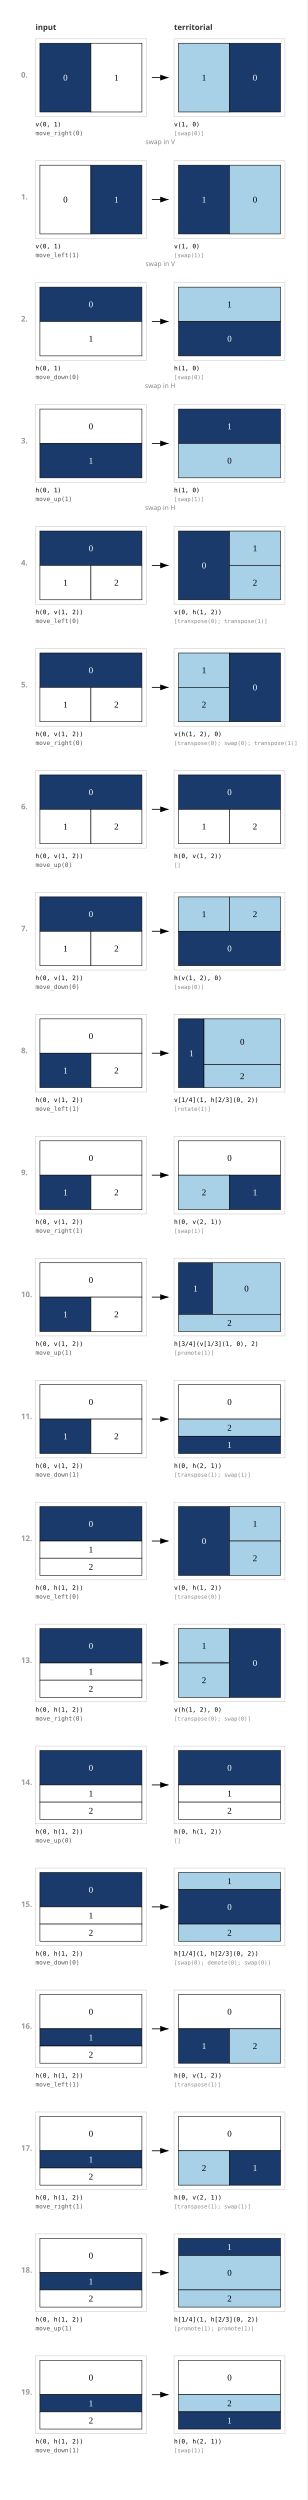
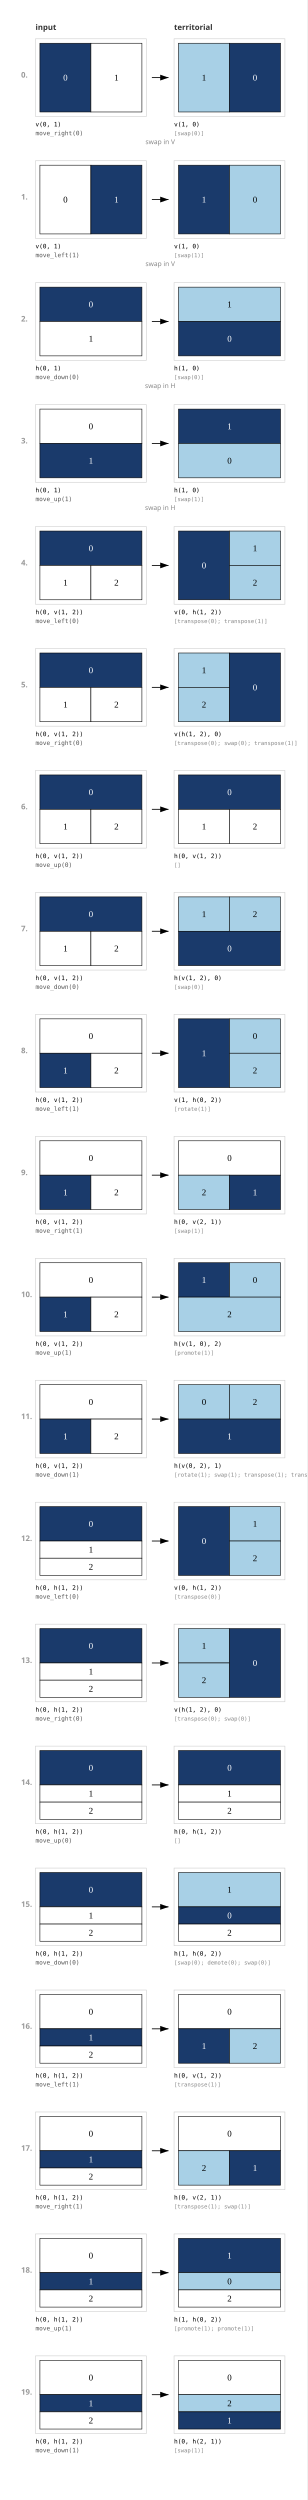
<svg xmlns="http://www.w3.org/2000/svg" width="554" height="4510">
  <rect width="554" height="4510" fill="white" />
  <defs>
    <marker id="arrow" markerWidth="10" markerHeight="7" refX="10" refY="3.5" orient="auto">
      <polygon points="0 0, 10 3.5, 0 7" fill="black" />
    </marker>
  </defs>
  <text x="64" y="54" font-size="14" font-weight="bold" font-family="sans-serif" fill="#333">input</text>
  <text x="314" y="54" font-size="14" font-weight="bold" font-family="sans-serif" fill="#333">territorial</text>
  <text x="38" y="140" font-size="14" font-weight="bold" font-family="sans-serif" fill="#999">0.</text>
  <rect x="64" y="70" width="200" height="140" fill="none" stroke="#ccc" stroke-width="1" />
  <rect x="72" y="78" width="92" height="124" fill="#1a3a6b" stroke="black" stroke-width="1" />
  <text x="118" y="140" text-anchor="middle" dominant-baseline="central" font-size="16" fill="white">0</text>
  <rect x="164" y="78" width="92" height="124" fill="white" stroke="black" stroke-width="1" />
  <text x="210" y="140" text-anchor="middle" dominant-baseline="central" font-size="16" fill="black">1</text>
  <line x1="274" y1="140" x2="304" y2="140" stroke="black" stroke-width="1.5" marker-end="url(#arrow)" />
  <rect x="314" y="70" width="200" height="140" fill="none" stroke="#ccc" stroke-width="1" />
  <rect x="322" y="78" width="92" height="124" fill="#a8d0e6" stroke="black" stroke-width="1" />
  <text x="368" y="140" text-anchor="middle" dominant-baseline="central" font-size="16" fill="black">1</text>
  <rect x="414" y="78" width="92" height="124" fill="#1a3a6b" stroke="black" stroke-width="1" />
  <text x="460" y="140" text-anchor="middle" dominant-baseline="central" font-size="16" fill="white">0</text>
  <text x="64" y="228" font-size="11" font-family="monospace">v(0, 1)</text>
  <text x="314" y="228" font-size="11" font-family="monospace">v(1, 0)</text>
  <text x="64" y="244" font-size="11" font-family="monospace" fill="#555">move_right(0)</text>
  <text x="314" y="244" font-size="10" font-family="monospace" fill="#888">[swap(0)]</text>
  <text x="289" y="260" text-anchor="middle" font-size="12" font-family="sans-serif" fill="#888">swap in V</text>
  <text x="38" y="360" font-size="14" font-weight="bold" font-family="sans-serif" fill="#999">1.</text>
  <rect x="64" y="290" width="200" height="140" fill="none" stroke="#ccc" stroke-width="1" />
  <rect x="72" y="298" width="92" height="124" fill="white" stroke="black" stroke-width="1" />
  <text x="118" y="360" text-anchor="middle" dominant-baseline="central" font-size="16" fill="black">0</text>
  <rect x="164" y="298" width="92" height="124" fill="#1a3a6b" stroke="black" stroke-width="1" />
  <text x="210" y="360" text-anchor="middle" dominant-baseline="central" font-size="16" fill="white">1</text>
  <line x1="274" y1="360" x2="304" y2="360" stroke="black" stroke-width="1.5" marker-end="url(#arrow)" />
  <rect x="314" y="290" width="200" height="140" fill="none" stroke="#ccc" stroke-width="1" />
  <rect x="322" y="298" width="92" height="124" fill="#1a3a6b" stroke="black" stroke-width="1" />
  <text x="368" y="360" text-anchor="middle" dominant-baseline="central" font-size="16" fill="white">1</text>
  <rect x="414" y="298" width="92" height="124" fill="#a8d0e6" stroke="black" stroke-width="1" />
  <text x="460" y="360" text-anchor="middle" dominant-baseline="central" font-size="16" fill="black">0</text>
  <text x="64" y="448" font-size="11" font-family="monospace">v(0, 1)</text>
  <text x="314" y="448" font-size="11" font-family="monospace">v(1, 0)</text>
  <text x="64" y="464" font-size="11" font-family="monospace" fill="#555">move_left(1)</text>
  <text x="314" y="464" font-size="10" font-family="monospace" fill="#888">[swap(1)]</text>
  <text x="289" y="480" text-anchor="middle" font-size="12" font-family="sans-serif" fill="#888">swap in V</text>
  <text x="38" y="580" font-size="14" font-weight="bold" font-family="sans-serif" fill="#999">2.</text>
  <rect x="64" y="510" width="200" height="140" fill="none" stroke="#ccc" stroke-width="1" />
  <rect x="72" y="518" width="184" height="62" fill="#1a3a6b" stroke="black" stroke-width="1" />
  <text x="164" y="549" text-anchor="middle" dominant-baseline="central" font-size="16" fill="white">0</text>
  <rect x="72" y="580" width="184" height="62" fill="white" stroke="black" stroke-width="1" />
  <text x="164" y="611" text-anchor="middle" dominant-baseline="central" font-size="16" fill="black">1</text>
  <line x1="274" y1="580" x2="304" y2="580" stroke="black" stroke-width="1.5" marker-end="url(#arrow)" />
  <rect x="314" y="510" width="200" height="140" fill="none" stroke="#ccc" stroke-width="1" />
  <rect x="322" y="518" width="184" height="62" fill="#a8d0e6" stroke="black" stroke-width="1" />
  <text x="414" y="549" text-anchor="middle" dominant-baseline="central" font-size="16" fill="black">1</text>
  <rect x="322" y="580" width="184" height="62" fill="#1a3a6b" stroke="black" stroke-width="1" />
  <text x="414" y="611" text-anchor="middle" dominant-baseline="central" font-size="16" fill="white">0</text>
  <text x="64" y="668" font-size="11" font-family="monospace">h(0, 1)</text>
  <text x="314" y="668" font-size="11" font-family="monospace">h(1, 0)</text>
  <text x="64" y="684" font-size="11" font-family="monospace" fill="#555">move_down(0)</text>
  <text x="314" y="684" font-size="10" font-family="monospace" fill="#888">[swap(0)]</text>
  <text x="289" y="700" text-anchor="middle" font-size="12" font-family="sans-serif" fill="#888">swap in H</text>
  <text x="38" y="800" font-size="14" font-weight="bold" font-family="sans-serif" fill="#999">3.</text>
  <rect x="64" y="730" width="200" height="140" fill="none" stroke="#ccc" stroke-width="1" />
  <rect x="72" y="738" width="184" height="62" fill="white" stroke="black" stroke-width="1" />
  <text x="164" y="769" text-anchor="middle" dominant-baseline="central" font-size="16" fill="black">0</text>
  <rect x="72" y="800" width="184" height="62" fill="#1a3a6b" stroke="black" stroke-width="1" />
  <text x="164" y="831" text-anchor="middle" dominant-baseline="central" font-size="16" fill="white">1</text>
  <line x1="274" y1="800" x2="304" y2="800" stroke="black" stroke-width="1.5" marker-end="url(#arrow)" />
  <rect x="314" y="730" width="200" height="140" fill="none" stroke="#ccc" stroke-width="1" />
  <rect x="322" y="738" width="184" height="62" fill="#1a3a6b" stroke="black" stroke-width="1" />
  <text x="414" y="769" text-anchor="middle" dominant-baseline="central" font-size="16" fill="white">1</text>
  <rect x="322" y="800" width="184" height="62" fill="#a8d0e6" stroke="black" stroke-width="1" />
  <text x="414" y="831" text-anchor="middle" dominant-baseline="central" font-size="16" fill="black">0</text>
  <text x="64" y="888" font-size="11" font-family="monospace">h(0, 1)</text>
  <text x="314" y="888" font-size="11" font-family="monospace">h(1, 0)</text>
  <text x="64" y="904" font-size="11" font-family="monospace" fill="#555">move_up(1)</text>
  <text x="314" y="904" font-size="10" font-family="monospace" fill="#888">[swap(1)]</text>
  <text x="289" y="920" text-anchor="middle" font-size="12" font-family="sans-serif" fill="#888">swap in H</text>
  <text x="38" y="1020" font-size="14" font-weight="bold" font-family="sans-serif" fill="#999">4.</text>
  <rect x="64" y="950" width="200" height="140" fill="none" stroke="#ccc" stroke-width="1" />
  <rect x="72" y="958" width="184" height="62" fill="#1a3a6b" stroke="black" stroke-width="1" />
  <text x="164" y="989" text-anchor="middle" dominant-baseline="central" font-size="16" fill="white">0</text>
  <rect x="72" y="1020" width="92" height="62" fill="white" stroke="black" stroke-width="1" />
  <text x="118" y="1051" text-anchor="middle" dominant-baseline="central" font-size="16" fill="black">1</text>
  <rect x="164" y="1020" width="92" height="62" fill="white" stroke="black" stroke-width="1" />
  <text x="210" y="1051" text-anchor="middle" dominant-baseline="central" font-size="16" fill="black">2</text>
  <line x1="274" y1="1020" x2="304" y2="1020" stroke="black" stroke-width="1.5" marker-end="url(#arrow)" />
  <rect x="314" y="950" width="200" height="140" fill="none" stroke="#ccc" stroke-width="1" />
  <rect x="322" y="958" width="92" height="124" fill="#1a3a6b" stroke="black" stroke-width="1" />
  <text x="368" y="1020" text-anchor="middle" dominant-baseline="central" font-size="16" fill="white">0</text>
  <rect x="414" y="958" width="92" height="62" fill="#a8d0e6" stroke="black" stroke-width="1" />
  <text x="460" y="989" text-anchor="middle" dominant-baseline="central" font-size="16" fill="black">1</text>
  <rect x="414" y="1020" width="92" height="62" fill="#a8d0e6" stroke="black" stroke-width="1" />
  <text x="460" y="1051" text-anchor="middle" dominant-baseline="central" font-size="16" fill="black">2</text>
  <text x="64" y="1108" font-size="11" font-family="monospace">h(0, v(1, 2))</text>
  <text x="314" y="1108" font-size="11" font-family="monospace">v(0, h(1, 2))</text>
  <text x="64" y="1124" font-size="11" font-family="monospace" fill="#555">move_left(0)</text>
  <text x="314" y="1124" font-size="10" font-family="monospace" fill="#888">[transpose(0); transpose(1)]</text>
  <text x="38" y="1240" font-size="14" font-weight="bold" font-family="sans-serif" fill="#999">5.</text>
  <rect x="64" y="1170" width="200" height="140" fill="none" stroke="#ccc" stroke-width="1" />
  <rect x="72" y="1178" width="184" height="62" fill="#1a3a6b" stroke="black" stroke-width="1" />
  <text x="164" y="1209" text-anchor="middle" dominant-baseline="central" font-size="16" fill="white">0</text>
  <rect x="72" y="1240" width="92" height="62" fill="white" stroke="black" stroke-width="1" />
  <text x="118" y="1271" text-anchor="middle" dominant-baseline="central" font-size="16" fill="black">1</text>
  <rect x="164" y="1240" width="92" height="62" fill="white" stroke="black" stroke-width="1" />
  <text x="210" y="1271" text-anchor="middle" dominant-baseline="central" font-size="16" fill="black">2</text>
  <line x1="274" y1="1240" x2="304" y2="1240" stroke="black" stroke-width="1.5" marker-end="url(#arrow)" />
  <rect x="314" y="1170" width="200" height="140" fill="none" stroke="#ccc" stroke-width="1" />
  <rect x="322" y="1178" width="92" height="62" fill="#a8d0e6" stroke="black" stroke-width="1" />
  <text x="368" y="1209" text-anchor="middle" dominant-baseline="central" font-size="16" fill="black">1</text>
  <rect x="322" y="1240" width="92" height="62" fill="#a8d0e6" stroke="black" stroke-width="1" />
  <text x="368" y="1271" text-anchor="middle" dominant-baseline="central" font-size="16" fill="black">2</text>
  <rect x="414" y="1178" width="92" height="124" fill="#1a3a6b" stroke="black" stroke-width="1" />
  <text x="460" y="1240" text-anchor="middle" dominant-baseline="central" font-size="16" fill="white">0</text>
  <text x="64" y="1328" font-size="11" font-family="monospace">h(0, v(1, 2))</text>
  <text x="314" y="1328" font-size="11" font-family="monospace">v(h(1, 2), 0)</text>
  <text x="64" y="1344" font-size="11" font-family="monospace" fill="#555">move_right(0)</text>
  <text x="314" y="1344" font-size="10" font-family="monospace" fill="#888">[transpose(0); swap(0); transpose(1)]</text>
  <text x="38" y="1460" font-size="14" font-weight="bold" font-family="sans-serif" fill="#999">6.</text>
  <rect x="64" y="1390" width="200" height="140" fill="none" stroke="#ccc" stroke-width="1" />
  <rect x="72" y="1398" width="184" height="62" fill="#1a3a6b" stroke="black" stroke-width="1" />
  <text x="164" y="1429" text-anchor="middle" dominant-baseline="central" font-size="16" fill="white">0</text>
  <rect x="72" y="1460" width="92" height="62" fill="white" stroke="black" stroke-width="1" />
  <text x="118" y="1491" text-anchor="middle" dominant-baseline="central" font-size="16" fill="black">1</text>
  <rect x="164" y="1460" width="92" height="62" fill="white" stroke="black" stroke-width="1" />
  <text x="210" y="1491" text-anchor="middle" dominant-baseline="central" font-size="16" fill="black">2</text>
  <line x1="274" y1="1460" x2="304" y2="1460" stroke="black" stroke-width="1.5" marker-end="url(#arrow)" />
  <rect x="314" y="1390" width="200" height="140" fill="none" stroke="#ccc" stroke-width="1" />
  <rect x="322" y="1398" width="184" height="62" fill="#1a3a6b" stroke="black" stroke-width="1" />
  <text x="414" y="1429" text-anchor="middle" dominant-baseline="central" font-size="16" fill="white">0</text>
  <rect x="322" y="1460" width="92" height="62" fill="white" stroke="black" stroke-width="1" />
  <text x="368" y="1491" text-anchor="middle" dominant-baseline="central" font-size="16" fill="black">1</text>
  <rect x="414" y="1460" width="92" height="62" fill="white" stroke="black" stroke-width="1" />
  <text x="460" y="1491" text-anchor="middle" dominant-baseline="central" font-size="16" fill="black">2</text>
  <text x="64" y="1548" font-size="11" font-family="monospace">h(0, v(1, 2))</text>
  <text x="314" y="1548" font-size="11" font-family="monospace">h(0, v(1, 2))</text>
  <text x="64" y="1564" font-size="11" font-family="monospace" fill="#555">move_up(0)</text>
  <text x="314" y="1564" font-size="10" font-family="monospace" fill="#888">[]</text>
  <text x="38" y="1680" font-size="14" font-weight="bold" font-family="sans-serif" fill="#999">7.</text>
  <rect x="64" y="1610" width="200" height="140" fill="none" stroke="#ccc" stroke-width="1" />
  <rect x="72" y="1618" width="184" height="62" fill="#1a3a6b" stroke="black" stroke-width="1" />
  <text x="164" y="1649" text-anchor="middle" dominant-baseline="central" font-size="16" fill="white">0</text>
  <rect x="72" y="1680" width="92" height="62" fill="white" stroke="black" stroke-width="1" />
  <text x="118" y="1711" text-anchor="middle" dominant-baseline="central" font-size="16" fill="black">1</text>
  <rect x="164" y="1680" width="92" height="62" fill="white" stroke="black" stroke-width="1" />
  <text x="210" y="1711" text-anchor="middle" dominant-baseline="central" font-size="16" fill="black">2</text>
  <line x1="274" y1="1680" x2="304" y2="1680" stroke="black" stroke-width="1.5" marker-end="url(#arrow)" />
  <rect x="314" y="1610" width="200" height="140" fill="none" stroke="#ccc" stroke-width="1" />
  <rect x="322" y="1618" width="92" height="62" fill="#a8d0e6" stroke="black" stroke-width="1" />
  <text x="368" y="1649" text-anchor="middle" dominant-baseline="central" font-size="16" fill="black">1</text>
  <rect x="414" y="1618" width="92" height="62" fill="#a8d0e6" stroke="black" stroke-width="1" />
  <text x="460" y="1649" text-anchor="middle" dominant-baseline="central" font-size="16" fill="black">2</text>
  <rect x="322" y="1680" width="184" height="62" fill="#1a3a6b" stroke="black" stroke-width="1" />
  <text x="414" y="1711" text-anchor="middle" dominant-baseline="central" font-size="16" fill="white">0</text>
  <text x="64" y="1768" font-size="11" font-family="monospace">h(0, v(1, 2))</text>
  <text x="314" y="1768" font-size="11" font-family="monospace">h(v(1, 2), 0)</text>
  <text x="64" y="1784" font-size="11" font-family="monospace" fill="#555">move_down(0)</text>
  <text x="314" y="1784" font-size="10" font-family="monospace" fill="#888">[swap(0)]</text>
  <text x="38" y="1900" font-size="14" font-weight="bold" font-family="sans-serif" fill="#999">8.</text>
  <rect x="64" y="1830" width="200" height="140" fill="none" stroke="#ccc" stroke-width="1" />
  <rect x="72" y="1838" width="184" height="62" fill="white" stroke="black" stroke-width="1" />
  <text x="164" y="1869" text-anchor="middle" dominant-baseline="central" font-size="16" fill="black">0</text>
  <rect x="72" y="1900" width="92" height="62" fill="#1a3a6b" stroke="black" stroke-width="1" />
  <text x="118" y="1931" text-anchor="middle" dominant-baseline="central" font-size="16" fill="white">1</text>
  <rect x="164" y="1900" width="92" height="62" fill="white" stroke="black" stroke-width="1" />
  <text x="210" y="1931" text-anchor="middle" dominant-baseline="central" font-size="16" fill="black">2</text>
  <line x1="274" y1="1900" x2="304" y2="1900" stroke="black" stroke-width="1.5" marker-end="url(#arrow)" />
  <rect x="314" y="1830" width="200" height="140" fill="none" stroke="#ccc" stroke-width="1" />
-   <rect x="322" y="1838" width="46" height="124" fill="#1a3a6b" stroke="black" stroke-width="1" />
-   <text x="345" y="1900" text-anchor="middle" dominant-baseline="central" font-size="16" fill="white">1</text>
-   <rect x="368" y="1838" width="138" height="82.667" fill="#a8d0e6" stroke="black" stroke-width="1" />
-   <text x="437" y="1879.33" text-anchor="middle" dominant-baseline="central" font-size="16" fill="black">0</text>
-   <rect x="368" y="1920.67" width="138" height="41.333" fill="#a8d0e6" stroke="black" stroke-width="1" />
-   <text x="437" y="1941.33" text-anchor="middle" dominant-baseline="central" font-size="16" fill="black">2</text>
+   <rect x="322" y="1838" width="92" height="124" fill="#1a3a6b" stroke="black" stroke-width="1" />
+   <text x="368" y="1900" text-anchor="middle" dominant-baseline="central" font-size="16" fill="white">1</text>
+   <rect x="414" y="1838" width="92" height="62" fill="#a8d0e6" stroke="black" stroke-width="1" />
+   <text x="460" y="1869" text-anchor="middle" dominant-baseline="central" font-size="16" fill="black">0</text>
+   <rect x="414" y="1900" width="92" height="62" fill="#a8d0e6" stroke="black" stroke-width="1" />
+   <text x="460" y="1931" text-anchor="middle" dominant-baseline="central" font-size="16" fill="black">2</text>
  <text x="64" y="1988" font-size="11" font-family="monospace">h(0, v(1, 2))</text>
-   <text x="314" y="1988" font-size="11" font-family="monospace">v[1/4](1, h[2/3](0, 2))</text>
+   <text x="314" y="1988" font-size="11" font-family="monospace">v(1, h(0, 2))</text>
  <text x="64" y="2004" font-size="11" font-family="monospace" fill="#555">move_left(1)</text>
  <text x="314" y="2004" font-size="10" font-family="monospace" fill="#888">[rotate(1)]</text>
  <text x="38" y="2120" font-size="14" font-weight="bold" font-family="sans-serif" fill="#999">9.</text>
  <rect x="64" y="2050" width="200" height="140" fill="none" stroke="#ccc" stroke-width="1" />
  <rect x="72" y="2058" width="184" height="62" fill="white" stroke="black" stroke-width="1" />
  <text x="164" y="2089" text-anchor="middle" dominant-baseline="central" font-size="16" fill="black">0</text>
  <rect x="72" y="2120" width="92" height="62" fill="#1a3a6b" stroke="black" stroke-width="1" />
  <text x="118" y="2151" text-anchor="middle" dominant-baseline="central" font-size="16" fill="white">1</text>
  <rect x="164" y="2120" width="92" height="62" fill="white" stroke="black" stroke-width="1" />
  <text x="210" y="2151" text-anchor="middle" dominant-baseline="central" font-size="16" fill="black">2</text>
  <line x1="274" y1="2120" x2="304" y2="2120" stroke="black" stroke-width="1.5" marker-end="url(#arrow)" />
  <rect x="314" y="2050" width="200" height="140" fill="none" stroke="#ccc" stroke-width="1" />
  <rect x="322" y="2058" width="184" height="62" fill="white" stroke="black" stroke-width="1" />
  <text x="414" y="2089" text-anchor="middle" dominant-baseline="central" font-size="16" fill="black">0</text>
  <rect x="322" y="2120" width="92" height="62" fill="#a8d0e6" stroke="black" stroke-width="1" />
  <text x="368" y="2151" text-anchor="middle" dominant-baseline="central" font-size="16" fill="black">2</text>
  <rect x="414" y="2120" width="92" height="62" fill="#1a3a6b" stroke="black" stroke-width="1" />
  <text x="460" y="2151" text-anchor="middle" dominant-baseline="central" font-size="16" fill="white">1</text>
  <text x="64" y="2208" font-size="11" font-family="monospace">h(0, v(1, 2))</text>
  <text x="314" y="2208" font-size="11" font-family="monospace">h(0, v(2, 1))</text>
  <text x="64" y="2224" font-size="11" font-family="monospace" fill="#555">move_right(1)</text>
  <text x="314" y="2224" font-size="10" font-family="monospace" fill="#888">[swap(1)]</text>
  <text x="38" y="2340" font-size="14" font-weight="bold" font-family="sans-serif" fill="#999">10.</text>
  <rect x="64" y="2270" width="200" height="140" fill="none" stroke="#ccc" stroke-width="1" />
  <rect x="72" y="2278" width="184" height="62" fill="white" stroke="black" stroke-width="1" />
  <text x="164" y="2309" text-anchor="middle" dominant-baseline="central" font-size="16" fill="black">0</text>
  <rect x="72" y="2340" width="92" height="62" fill="#1a3a6b" stroke="black" stroke-width="1" />
  <text x="118" y="2371" text-anchor="middle" dominant-baseline="central" font-size="16" fill="white">1</text>
  <rect x="164" y="2340" width="92" height="62" fill="white" stroke="black" stroke-width="1" />
  <text x="210" y="2371" text-anchor="middle" dominant-baseline="central" font-size="16" fill="black">2</text>
  <line x1="274" y1="2340" x2="304" y2="2340" stroke="black" stroke-width="1.5" marker-end="url(#arrow)" />
  <rect x="314" y="2270" width="200" height="140" fill="none" stroke="#ccc" stroke-width="1" />
-   <rect x="322" y="2278" width="61.333" height="93" fill="#1a3a6b" stroke="black" stroke-width="1" />
-   <text x="352.667" y="2324.5" text-anchor="middle" dominant-baseline="central" font-size="16" fill="white">1</text>
-   <rect x="383.333" y="2278" width="122.667" height="93" fill="#a8d0e6" stroke="black" stroke-width="1" />
-   <text x="444.667" y="2324.5" text-anchor="middle" dominant-baseline="central" font-size="16" fill="black">0</text>
-   <rect x="322" y="2371" width="184" height="31" fill="#a8d0e6" stroke="black" stroke-width="1" />
-   <text x="414" y="2386.5" text-anchor="middle" dominant-baseline="central" font-size="16" fill="black">2</text>
+   <rect x="322" y="2278" width="92" height="62" fill="#1a3a6b" stroke="black" stroke-width="1" />
+   <text x="368" y="2309" text-anchor="middle" dominant-baseline="central" font-size="16" fill="white">1</text>
+   <rect x="414" y="2278" width="92" height="62" fill="#a8d0e6" stroke="black" stroke-width="1" />
+   <text x="460" y="2309" text-anchor="middle" dominant-baseline="central" font-size="16" fill="black">0</text>
+   <rect x="322" y="2340" width="184" height="62" fill="#a8d0e6" stroke="black" stroke-width="1" />
+   <text x="414" y="2371" text-anchor="middle" dominant-baseline="central" font-size="16" fill="black">2</text>
  <text x="64" y="2428" font-size="11" font-family="monospace">h(0, v(1, 2))</text>
-   <text x="314" y="2428" font-size="11" font-family="monospace">h[3/4](v[1/3](1, 0), 2)</text>
+   <text x="314" y="2428" font-size="11" font-family="monospace">h(v(1, 0), 2)</text>
  <text x="64" y="2444" font-size="11" font-family="monospace" fill="#555">move_up(1)</text>
  <text x="314" y="2444" font-size="10" font-family="monospace" fill="#888">[promote(1)]</text>
  <text x="38" y="2560" font-size="14" font-weight="bold" font-family="sans-serif" fill="#999">11.</text>
  <rect x="64" y="2490" width="200" height="140" fill="none" stroke="#ccc" stroke-width="1" />
  <rect x="72" y="2498" width="184" height="62" fill="white" stroke="black" stroke-width="1" />
  <text x="164" y="2529" text-anchor="middle" dominant-baseline="central" font-size="16" fill="black">0</text>
  <rect x="72" y="2560" width="92" height="62" fill="#1a3a6b" stroke="black" stroke-width="1" />
  <text x="118" y="2591" text-anchor="middle" dominant-baseline="central" font-size="16" fill="white">1</text>
  <rect x="164" y="2560" width="92" height="62" fill="white" stroke="black" stroke-width="1" />
  <text x="210" y="2591" text-anchor="middle" dominant-baseline="central" font-size="16" fill="black">2</text>
  <line x1="274" y1="2560" x2="304" y2="2560" stroke="black" stroke-width="1.5" marker-end="url(#arrow)" />
  <rect x="314" y="2490" width="200" height="140" fill="none" stroke="#ccc" stroke-width="1" />
-   <rect x="322" y="2498" width="184" height="62" fill="white" stroke="black" stroke-width="1" />
-   <text x="414" y="2529" text-anchor="middle" dominant-baseline="central" font-size="16" fill="black">0</text>
-   <rect x="322" y="2560" width="184" height="31" fill="#a8d0e6" stroke="black" stroke-width="1" />
-   <text x="414" y="2575.5" text-anchor="middle" dominant-baseline="central" font-size="16" fill="black">2</text>
-   <rect x="322" y="2591" width="184" height="31" fill="#1a3a6b" stroke="black" stroke-width="1" />
-   <text x="414" y="2606.5" text-anchor="middle" dominant-baseline="central" font-size="16" fill="white">1</text>
+   <rect x="322" y="2498" width="92" height="62" fill="#a8d0e6" stroke="black" stroke-width="1" />
+   <text x="368" y="2529" text-anchor="middle" dominant-baseline="central" font-size="16" fill="black">0</text>
+   <rect x="414" y="2498" width="92" height="62" fill="#a8d0e6" stroke="black" stroke-width="1" />
+   <text x="460" y="2529" text-anchor="middle" dominant-baseline="central" font-size="16" fill="black">2</text>
+   <rect x="322" y="2560" width="184" height="62" fill="#1a3a6b" stroke="black" stroke-width="1" />
+   <text x="414" y="2591" text-anchor="middle" dominant-baseline="central" font-size="16" fill="white">1</text>
  <text x="64" y="2648" font-size="11" font-family="monospace">h(0, v(1, 2))</text>
-   <text x="314" y="2648" font-size="11" font-family="monospace">h(0, h(2, 1))</text>
+   <text x="314" y="2648" font-size="11" font-family="monospace">h(v(0, 2), 1)</text>
  <text x="64" y="2664" font-size="11" font-family="monospace" fill="#555">move_down(1)</text>
-   <text x="314" y="2664" font-size="10" font-family="monospace" fill="#888">[transpose(1); swap(1)]</text>
+   <text x="314" y="2664" font-size="10" font-family="monospace" fill="#888">[rotate(1); swap(1); transpose(1); transpose(0)]</text>
  <text x="38" y="2780" font-size="14" font-weight="bold" font-family="sans-serif" fill="#999">12.</text>
  <rect x="64" y="2710" width="200" height="140" fill="none" stroke="#ccc" stroke-width="1" />
  <rect x="72" y="2718" width="184" height="62" fill="#1a3a6b" stroke="black" stroke-width="1" />
  <text x="164" y="2749" text-anchor="middle" dominant-baseline="central" font-size="16" fill="white">0</text>
  <rect x="72" y="2780" width="184" height="31" fill="white" stroke="black" stroke-width="1" />
  <text x="164" y="2795.5" text-anchor="middle" dominant-baseline="central" font-size="16" fill="black">1</text>
  <rect x="72" y="2811" width="184" height="31" fill="white" stroke="black" stroke-width="1" />
  <text x="164" y="2826.5" text-anchor="middle" dominant-baseline="central" font-size="16" fill="black">2</text>
  <line x1="274" y1="2780" x2="304" y2="2780" stroke="black" stroke-width="1.5" marker-end="url(#arrow)" />
  <rect x="314" y="2710" width="200" height="140" fill="none" stroke="#ccc" stroke-width="1" />
  <rect x="322" y="2718" width="92" height="124" fill="#1a3a6b" stroke="black" stroke-width="1" />
  <text x="368" y="2780" text-anchor="middle" dominant-baseline="central" font-size="16" fill="white">0</text>
  <rect x="414" y="2718" width="92" height="62" fill="#a8d0e6" stroke="black" stroke-width="1" />
  <text x="460" y="2749" text-anchor="middle" dominant-baseline="central" font-size="16" fill="black">1</text>
  <rect x="414" y="2780" width="92" height="62" fill="#a8d0e6" stroke="black" stroke-width="1" />
  <text x="460" y="2811" text-anchor="middle" dominant-baseline="central" font-size="16" fill="black">2</text>
  <text x="64" y="2868" font-size="11" font-family="monospace">h(0, h(1, 2))</text>
  <text x="314" y="2868" font-size="11" font-family="monospace">v(0, h(1, 2))</text>
  <text x="64" y="2884" font-size="11" font-family="monospace" fill="#555">move_left(0)</text>
  <text x="314" y="2884" font-size="10" font-family="monospace" fill="#888">[transpose(0)]</text>
  <text x="38" y="3000" font-size="14" font-weight="bold" font-family="sans-serif" fill="#999">13.</text>
  <rect x="64" y="2930" width="200" height="140" fill="none" stroke="#ccc" stroke-width="1" />
  <rect x="72" y="2938" width="184" height="62" fill="#1a3a6b" stroke="black" stroke-width="1" />
  <text x="164" y="2969" text-anchor="middle" dominant-baseline="central" font-size="16" fill="white">0</text>
  <rect x="72" y="3000" width="184" height="31" fill="white" stroke="black" stroke-width="1" />
  <text x="164" y="3015.5" text-anchor="middle" dominant-baseline="central" font-size="16" fill="black">1</text>
  <rect x="72" y="3031" width="184" height="31" fill="white" stroke="black" stroke-width="1" />
  <text x="164" y="3046.5" text-anchor="middle" dominant-baseline="central" font-size="16" fill="black">2</text>
  <line x1="274" y1="3000" x2="304" y2="3000" stroke="black" stroke-width="1.5" marker-end="url(#arrow)" />
  <rect x="314" y="2930" width="200" height="140" fill="none" stroke="#ccc" stroke-width="1" />
  <rect x="322" y="2938" width="92" height="62" fill="#a8d0e6" stroke="black" stroke-width="1" />
  <text x="368" y="2969" text-anchor="middle" dominant-baseline="central" font-size="16" fill="black">1</text>
  <rect x="322" y="3000" width="92" height="62" fill="#a8d0e6" stroke="black" stroke-width="1" />
  <text x="368" y="3031" text-anchor="middle" dominant-baseline="central" font-size="16" fill="black">2</text>
  <rect x="414" y="2938" width="92" height="124" fill="#1a3a6b" stroke="black" stroke-width="1" />
  <text x="460" y="3000" text-anchor="middle" dominant-baseline="central" font-size="16" fill="white">0</text>
  <text x="64" y="3088" font-size="11" font-family="monospace">h(0, h(1, 2))</text>
  <text x="314" y="3088" font-size="11" font-family="monospace">v(h(1, 2), 0)</text>
  <text x="64" y="3104" font-size="11" font-family="monospace" fill="#555">move_right(0)</text>
  <text x="314" y="3104" font-size="10" font-family="monospace" fill="#888">[transpose(0); swap(0)]</text>
  <text x="38" y="3220" font-size="14" font-weight="bold" font-family="sans-serif" fill="#999">14.</text>
  <rect x="64" y="3150" width="200" height="140" fill="none" stroke="#ccc" stroke-width="1" />
  <rect x="72" y="3158" width="184" height="62" fill="#1a3a6b" stroke="black" stroke-width="1" />
  <text x="164" y="3189" text-anchor="middle" dominant-baseline="central" font-size="16" fill="white">0</text>
  <rect x="72" y="3220" width="184" height="31" fill="white" stroke="black" stroke-width="1" />
  <text x="164" y="3235.5" text-anchor="middle" dominant-baseline="central" font-size="16" fill="black">1</text>
  <rect x="72" y="3251" width="184" height="31" fill="white" stroke="black" stroke-width="1" />
  <text x="164" y="3266.5" text-anchor="middle" dominant-baseline="central" font-size="16" fill="black">2</text>
  <line x1="274" y1="3220" x2="304" y2="3220" stroke="black" stroke-width="1.5" marker-end="url(#arrow)" />
  <rect x="314" y="3150" width="200" height="140" fill="none" stroke="#ccc" stroke-width="1" />
  <rect x="322" y="3158" width="184" height="62" fill="#1a3a6b" stroke="black" stroke-width="1" />
  <text x="414" y="3189" text-anchor="middle" dominant-baseline="central" font-size="16" fill="white">0</text>
  <rect x="322" y="3220" width="184" height="31" fill="white" stroke="black" stroke-width="1" />
  <text x="414" y="3235.5" text-anchor="middle" dominant-baseline="central" font-size="16" fill="black">1</text>
  <rect x="322" y="3251" width="184" height="31" fill="white" stroke="black" stroke-width="1" />
  <text x="414" y="3266.5" text-anchor="middle" dominant-baseline="central" font-size="16" fill="black">2</text>
  <text x="64" y="3308" font-size="11" font-family="monospace">h(0, h(1, 2))</text>
  <text x="314" y="3308" font-size="11" font-family="monospace">h(0, h(1, 2))</text>
  <text x="64" y="3324" font-size="11" font-family="monospace" fill="#555">move_up(0)</text>
  <text x="314" y="3324" font-size="10" font-family="monospace" fill="#888">[]</text>
  <text x="38" y="3440" font-size="14" font-weight="bold" font-family="sans-serif" fill="#999">15.</text>
  <rect x="64" y="3370" width="200" height="140" fill="none" stroke="#ccc" stroke-width="1" />
  <rect x="72" y="3378" width="184" height="62" fill="#1a3a6b" stroke="black" stroke-width="1" />
  <text x="164" y="3409" text-anchor="middle" dominant-baseline="central" font-size="16" fill="white">0</text>
  <rect x="72" y="3440" width="184" height="31" fill="white" stroke="black" stroke-width="1" />
  <text x="164" y="3455.5" text-anchor="middle" dominant-baseline="central" font-size="16" fill="black">1</text>
  <rect x="72" y="3471" width="184" height="31" fill="white" stroke="black" stroke-width="1" />
  <text x="164" y="3486.5" text-anchor="middle" dominant-baseline="central" font-size="16" fill="black">2</text>
  <line x1="274" y1="3440" x2="304" y2="3440" stroke="black" stroke-width="1.5" marker-end="url(#arrow)" />
  <rect x="314" y="3370" width="200" height="140" fill="none" stroke="#ccc" stroke-width="1" />
-   <rect x="322" y="3378" width="184" height="31" fill="#a8d0e6" stroke="black" stroke-width="1" />
-   <text x="414" y="3393.5" text-anchor="middle" dominant-baseline="central" font-size="16" fill="black">1</text>
-   <rect x="322" y="3409" width="184" height="62" fill="#1a3a6b" stroke="black" stroke-width="1" />
-   <text x="414" y="3440" text-anchor="middle" dominant-baseline="central" font-size="16" fill="white">0</text>
-   <rect x="322" y="3471" width="184" height="31" fill="#a8d0e6" stroke="black" stroke-width="1" />
+   <rect x="322" y="3378" width="184" height="62" fill="#a8d0e6" stroke="black" stroke-width="1" />
+   <text x="414" y="3409" text-anchor="middle" dominant-baseline="central" font-size="16" fill="black">1</text>
+   <rect x="322" y="3440" width="184" height="31" fill="#1a3a6b" stroke="black" stroke-width="1" />
+   <text x="414" y="3455.5" text-anchor="middle" dominant-baseline="central" font-size="16" fill="white">0</text>
+   <rect x="322" y="3471" width="184" height="31" fill="white" stroke="black" stroke-width="1" />
  <text x="414" y="3486.5" text-anchor="middle" dominant-baseline="central" font-size="16" fill="black">2</text>
  <text x="64" y="3528" font-size="11" font-family="monospace">h(0, h(1, 2))</text>
-   <text x="314" y="3528" font-size="11" font-family="monospace">h[1/4](1, h[2/3](0, 2))</text>
+   <text x="314" y="3528" font-size="11" font-family="monospace">h(1, h(0, 2))</text>
  <text x="64" y="3544" font-size="11" font-family="monospace" fill="#555">move_down(0)</text>
  <text x="314" y="3544" font-size="10" font-family="monospace" fill="#888">[swap(0); demote(0); swap(0)]</text>
  <text x="38" y="3660" font-size="14" font-weight="bold" font-family="sans-serif" fill="#999">16.</text>
  <rect x="64" y="3590" width="200" height="140" fill="none" stroke="#ccc" stroke-width="1" />
  <rect x="72" y="3598" width="184" height="62" fill="white" stroke="black" stroke-width="1" />
  <text x="164" y="3629" text-anchor="middle" dominant-baseline="central" font-size="16" fill="black">0</text>
  <rect x="72" y="3660" width="184" height="31" fill="#1a3a6b" stroke="black" stroke-width="1" />
  <text x="164" y="3675.5" text-anchor="middle" dominant-baseline="central" font-size="16" fill="white">1</text>
  <rect x="72" y="3691" width="184" height="31" fill="white" stroke="black" stroke-width="1" />
  <text x="164" y="3706.5" text-anchor="middle" dominant-baseline="central" font-size="16" fill="black">2</text>
  <line x1="274" y1="3660" x2="304" y2="3660" stroke="black" stroke-width="1.5" marker-end="url(#arrow)" />
  <rect x="314" y="3590" width="200" height="140" fill="none" stroke="#ccc" stroke-width="1" />
  <rect x="322" y="3598" width="184" height="62" fill="white" stroke="black" stroke-width="1" />
  <text x="414" y="3629" text-anchor="middle" dominant-baseline="central" font-size="16" fill="black">0</text>
  <rect x="322" y="3660" width="92" height="62" fill="#1a3a6b" stroke="black" stroke-width="1" />
  <text x="368" y="3691" text-anchor="middle" dominant-baseline="central" font-size="16" fill="white">1</text>
  <rect x="414" y="3660" width="92" height="62" fill="#a8d0e6" stroke="black" stroke-width="1" />
  <text x="460" y="3691" text-anchor="middle" dominant-baseline="central" font-size="16" fill="black">2</text>
  <text x="64" y="3748" font-size="11" font-family="monospace">h(0, h(1, 2))</text>
  <text x="314" y="3748" font-size="11" font-family="monospace">h(0, v(1, 2))</text>
  <text x="64" y="3764" font-size="11" font-family="monospace" fill="#555">move_left(1)</text>
  <text x="314" y="3764" font-size="10" font-family="monospace" fill="#888">[transpose(1)]</text>
  <text x="38" y="3880" font-size="14" font-weight="bold" font-family="sans-serif" fill="#999">17.</text>
  <rect x="64" y="3810" width="200" height="140" fill="none" stroke="#ccc" stroke-width="1" />
  <rect x="72" y="3818" width="184" height="62" fill="white" stroke="black" stroke-width="1" />
  <text x="164" y="3849" text-anchor="middle" dominant-baseline="central" font-size="16" fill="black">0</text>
  <rect x="72" y="3880" width="184" height="31" fill="#1a3a6b" stroke="black" stroke-width="1" />
  <text x="164" y="3895.5" text-anchor="middle" dominant-baseline="central" font-size="16" fill="white">1</text>
  <rect x="72" y="3911" width="184" height="31" fill="white" stroke="black" stroke-width="1" />
  <text x="164" y="3926.5" text-anchor="middle" dominant-baseline="central" font-size="16" fill="black">2</text>
  <line x1="274" y1="3880" x2="304" y2="3880" stroke="black" stroke-width="1.5" marker-end="url(#arrow)" />
  <rect x="314" y="3810" width="200" height="140" fill="none" stroke="#ccc" stroke-width="1" />
  <rect x="322" y="3818" width="184" height="62" fill="white" stroke="black" stroke-width="1" />
  <text x="414" y="3849" text-anchor="middle" dominant-baseline="central" font-size="16" fill="black">0</text>
  <rect x="322" y="3880" width="92" height="62" fill="#a8d0e6" stroke="black" stroke-width="1" />
  <text x="368" y="3911" text-anchor="middle" dominant-baseline="central" font-size="16" fill="black">2</text>
  <rect x="414" y="3880" width="92" height="62" fill="#1a3a6b" stroke="black" stroke-width="1" />
  <text x="460" y="3911" text-anchor="middle" dominant-baseline="central" font-size="16" fill="white">1</text>
  <text x="64" y="3968" font-size="11" font-family="monospace">h(0, h(1, 2))</text>
  <text x="314" y="3968" font-size="11" font-family="monospace">h(0, v(2, 1))</text>
  <text x="64" y="3984" font-size="11" font-family="monospace" fill="#555">move_right(1)</text>
  <text x="314" y="3984" font-size="10" font-family="monospace" fill="#888">[transpose(1); swap(1)]</text>
  <text x="38" y="4100" font-size="14" font-weight="bold" font-family="sans-serif" fill="#999">18.</text>
  <rect x="64" y="4030" width="200" height="140" fill="none" stroke="#ccc" stroke-width="1" />
  <rect x="72" y="4038" width="184" height="62" fill="white" stroke="black" stroke-width="1" />
  <text x="164" y="4069" text-anchor="middle" dominant-baseline="central" font-size="16" fill="black">0</text>
  <rect x="72" y="4100" width="184" height="31" fill="#1a3a6b" stroke="black" stroke-width="1" />
  <text x="164" y="4115.5" text-anchor="middle" dominant-baseline="central" font-size="16" fill="white">1</text>
  <rect x="72" y="4131" width="184" height="31" fill="white" stroke="black" stroke-width="1" />
  <text x="164" y="4146.5" text-anchor="middle" dominant-baseline="central" font-size="16" fill="black">2</text>
  <line x1="274" y1="4100" x2="304" y2="4100" stroke="black" stroke-width="1.5" marker-end="url(#arrow)" />
  <rect x="314" y="4030" width="200" height="140" fill="none" stroke="#ccc" stroke-width="1" />
-   <rect x="322" y="4038" width="184" height="31" fill="#1a3a6b" stroke="black" stroke-width="1" />
-   <text x="414" y="4053.5" text-anchor="middle" dominant-baseline="central" font-size="16" fill="white">1</text>
-   <rect x="322" y="4069" width="184" height="62" fill="#a8d0e6" stroke="black" stroke-width="1" />
-   <text x="414" y="4100" text-anchor="middle" dominant-baseline="central" font-size="16" fill="black">0</text>
-   <rect x="322" y="4131" width="184" height="31" fill="#a8d0e6" stroke="black" stroke-width="1" />
+   <rect x="322" y="4038" width="184" height="62" fill="#1a3a6b" stroke="black" stroke-width="1" />
+   <text x="414" y="4069" text-anchor="middle" dominant-baseline="central" font-size="16" fill="white">1</text>
+   <rect x="322" y="4100" width="184" height="31" fill="#a8d0e6" stroke="black" stroke-width="1" />
+   <text x="414" y="4115.5" text-anchor="middle" dominant-baseline="central" font-size="16" fill="black">0</text>
+   <rect x="322" y="4131" width="184" height="31" fill="white" stroke="black" stroke-width="1" />
  <text x="414" y="4146.5" text-anchor="middle" dominant-baseline="central" font-size="16" fill="black">2</text>
  <text x="64" y="4188" font-size="11" font-family="monospace">h(0, h(1, 2))</text>
-   <text x="314" y="4188" font-size="11" font-family="monospace">h[1/4](1, h[2/3](0, 2))</text>
+   <text x="314" y="4188" font-size="11" font-family="monospace">h(1, h(0, 2))</text>
  <text x="64" y="4204" font-size="11" font-family="monospace" fill="#555">move_up(1)</text>
  <text x="314" y="4204" font-size="10" font-family="monospace" fill="#888">[promote(1); promote(1)]</text>
  <text x="38" y="4320" font-size="14" font-weight="bold" font-family="sans-serif" fill="#999">19.</text>
  <rect x="64" y="4250" width="200" height="140" fill="none" stroke="#ccc" stroke-width="1" />
  <rect x="72" y="4258" width="184" height="62" fill="white" stroke="black" stroke-width="1" />
  <text x="164" y="4289" text-anchor="middle" dominant-baseline="central" font-size="16" fill="black">0</text>
  <rect x="72" y="4320" width="184" height="31" fill="#1a3a6b" stroke="black" stroke-width="1" />
  <text x="164" y="4335.5" text-anchor="middle" dominant-baseline="central" font-size="16" fill="white">1</text>
  <rect x="72" y="4351" width="184" height="31" fill="white" stroke="black" stroke-width="1" />
  <text x="164" y="4366.5" text-anchor="middle" dominant-baseline="central" font-size="16" fill="black">2</text>
  <line x1="274" y1="4320" x2="304" y2="4320" stroke="black" stroke-width="1.5" marker-end="url(#arrow)" />
  <rect x="314" y="4250" width="200" height="140" fill="none" stroke="#ccc" stroke-width="1" />
  <rect x="322" y="4258" width="184" height="62" fill="white" stroke="black" stroke-width="1" />
  <text x="414" y="4289" text-anchor="middle" dominant-baseline="central" font-size="16" fill="black">0</text>
  <rect x="322" y="4320" width="184" height="31" fill="#a8d0e6" stroke="black" stroke-width="1" />
  <text x="414" y="4335.5" text-anchor="middle" dominant-baseline="central" font-size="16" fill="black">2</text>
  <rect x="322" y="4351" width="184" height="31" fill="#1a3a6b" stroke="black" stroke-width="1" />
  <text x="414" y="4366.5" text-anchor="middle" dominant-baseline="central" font-size="16" fill="white">1</text>
  <text x="64" y="4408" font-size="11" font-family="monospace">h(0, h(1, 2))</text>
  <text x="314" y="4408" font-size="11" font-family="monospace">h(0, h(2, 1))</text>
  <text x="64" y="4424" font-size="11" font-family="monospace" fill="#555">move_down(1)</text>
  <text x="314" y="4424" font-size="10" font-family="monospace" fill="#888">[swap(1)]</text>
</svg>
